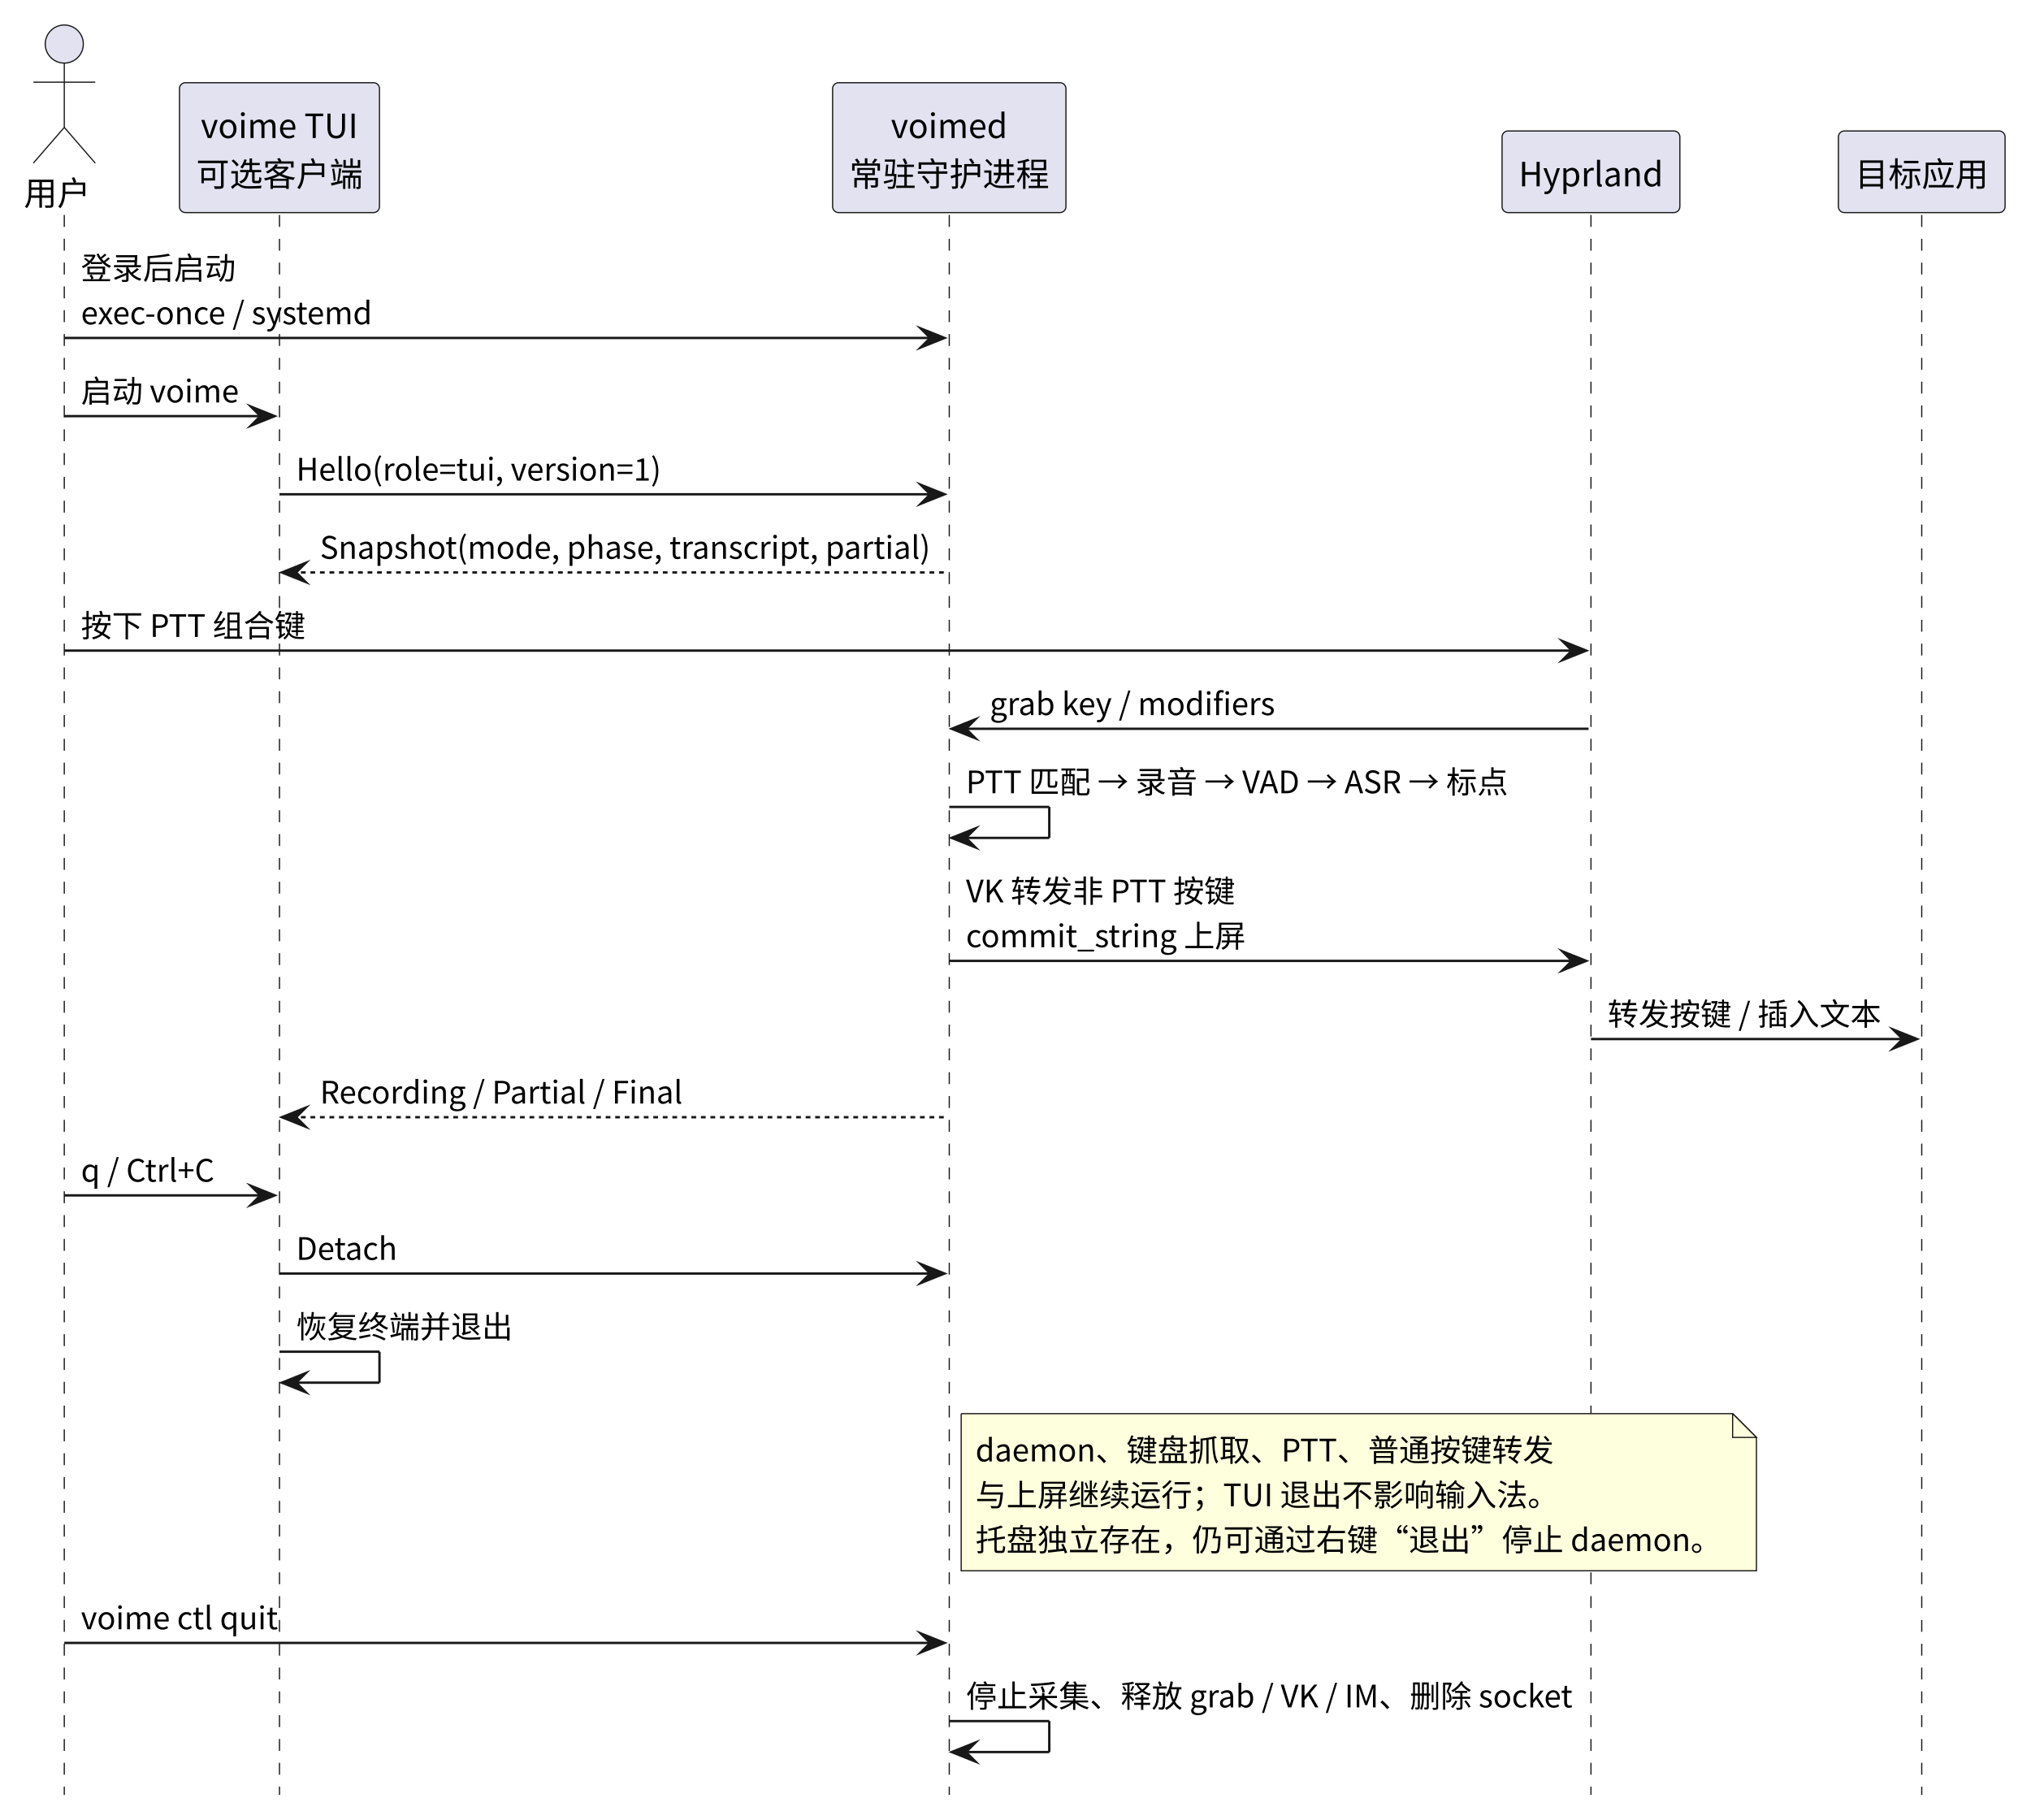
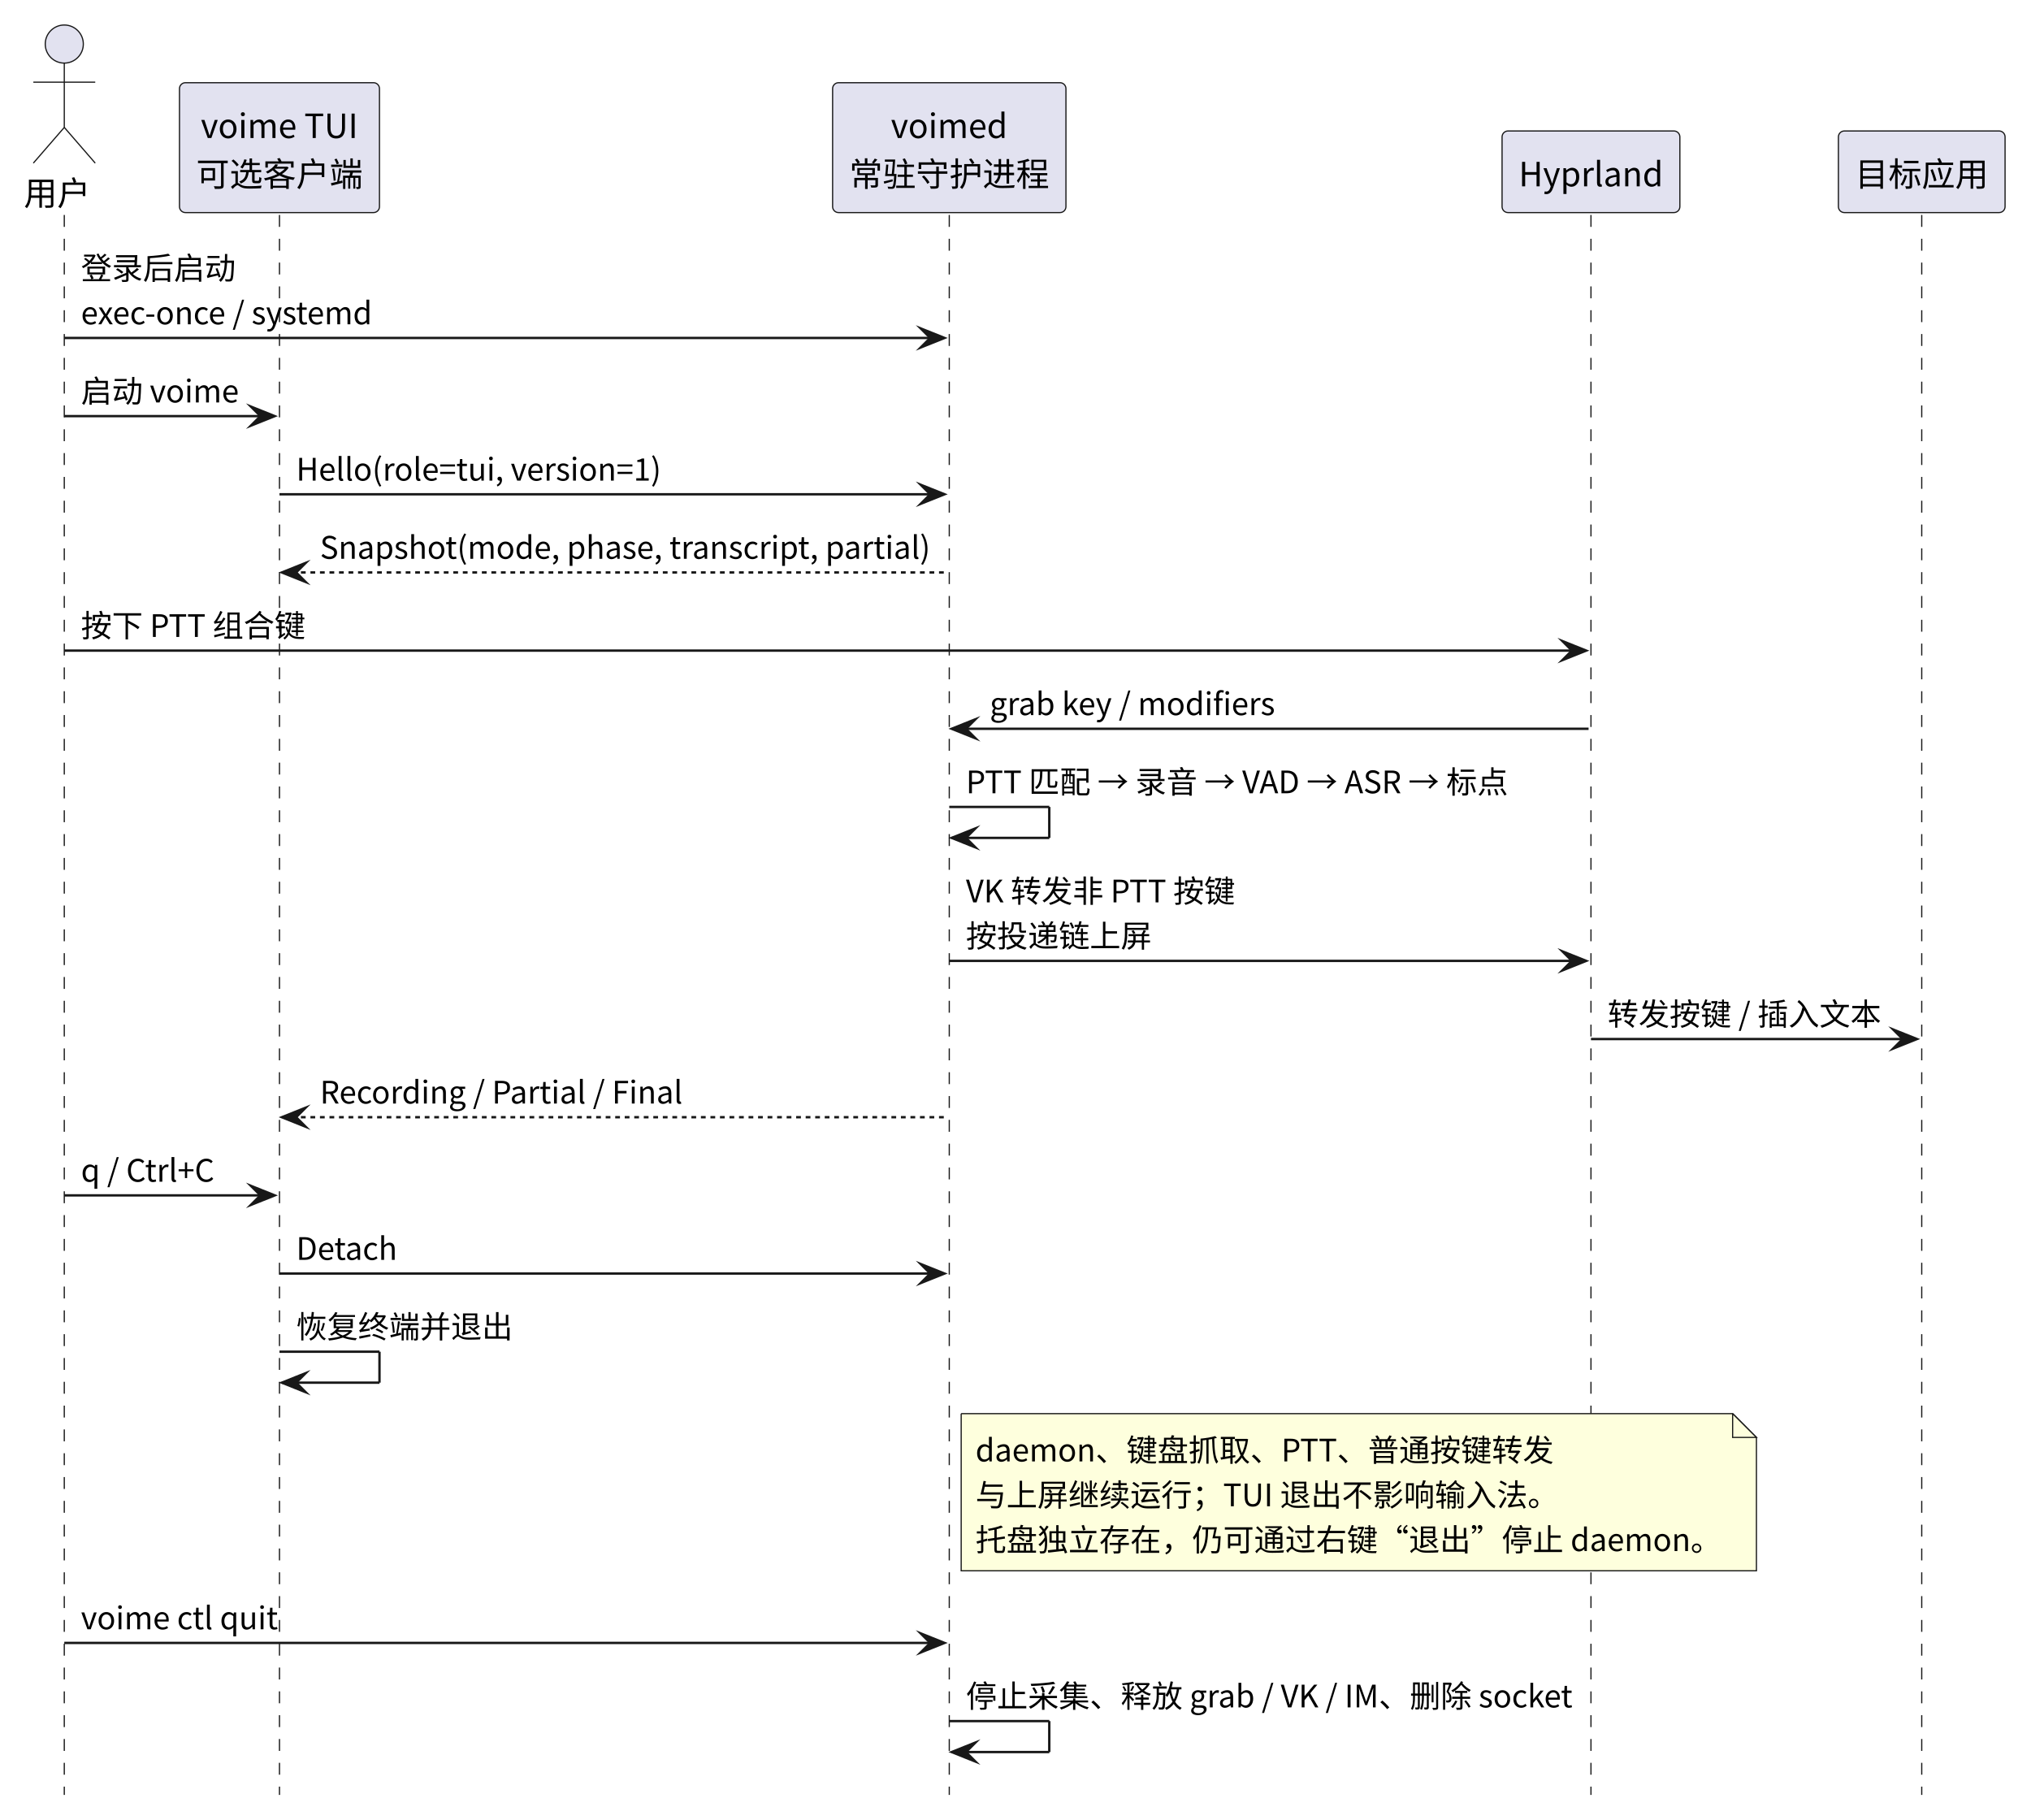
<svg xmlns="http://www.w3.org/2000/svg" version="1.1" data-diagram-type="SEQUENCE" style="width:853px;height:764px;background:#FFFFFF;" width="853px" height="764px" viewBox="0 0 853 764" zoomAndPan="magnify" preserveAspectRatio="none" contentStyleType="text/css">
  <defs />
  <g font-family="sans-serif" lengthAdjust="spacing">
    <g>
      <rect x="23.5" y="90.272" width="8" height="663.48" fill="#000" fill-opacity="0" />
      <line x1="27" y1="90.272" x2="27" y2="753.752" style="stroke:#181818;stroke-width:0.5;stroke-dasharray:5,5;" />
    </g>
    <g>
      <rect x="113.878" y="90.272" width="8" height="663.48" fill="#000" fill-opacity="0" />
      <line x1="117.378" y1="90.272" x2="117.378" y2="753.752" style="stroke:#181818;stroke-width:0.5;stroke-dasharray:5,5;" />
    </g>
    <g>
      <rect x="395.187" y="90.272" width="8" height="663.48" fill="#000" fill-opacity="0" />
      <line x1="398.687" y1="90.272" x2="398.687" y2="753.752" style="stroke:#181818;stroke-width:0.5;stroke-dasharray:5,5;" />
    </g>
    <g>
      <rect x="664.689" y="90.272" width="8" height="663.48" fill="#000" fill-opacity="0" />
      <line x1="668.189" y1="90.272" x2="668.189" y2="753.752" style="stroke:#181818;stroke-width:0.5;stroke-dasharray:5,5;" />
    </g>
    <g>
      <rect x="803.61" y="90.272" width="8" height="663.48" fill="#000" fill-opacity="0" />
      <line x1="807.11" y1="90.272" x2="807.11" y2="753.752" style="stroke:#181818;stroke-width:0.5;stroke-dasharray:5,5;" />
    </g>
    <text x="10" y="86.24" fill="#000" font-size="14" textLength="28" font-family="'Noto Sans CJK SC'">用户</text>
    <ellipse cx="27" cy="18.5" rx="8" ry="8" fill="#E2E2F0" style="stroke:#181818;stroke-width:0.5;" />
    <path d="M27,26.5 L27,53.5 M14,34.5 L40,34.5 M27,53.5 L14,68.5 M27,53.5 L40,68.5" style="stroke:#181818;stroke-width:0.5;" fill="none" />
    <rect x="75.378" y="34.728" width="84" height="54.544" fill="#E2E2F0" style="stroke:#181818;stroke-width:0.5;" rx="2.5" ry="2.5" />
    <text x="84.345" y="57.968" fill="#000" font-size="14" textLength="66.066" font-family="'Noto Sans CJK SC'">voime TUI</text>
    <text x="82.378" y="78.24" fill="#000" font-size="14" textLength="70" font-family="'Noto Sans CJK SC'">可选客户端</text>
    <rect x="349.687" y="34.728" width="98" height="54.544" fill="#E2E2F0" style="stroke:#181818;stroke-width:0.5;" rx="2.5" ry="2.5" />
    <text x="374.173" y="57.968" fill="#000" font-size="14" textLength="49.028" font-family="'Noto Sans CJK SC'">voimed</text>
    <text x="356.687" y="78.24" fill="#000" font-size="14" textLength="84" font-family="'Noto Sans CJK SC'">常驻守护进程</text>
    <rect x="630.852" y="55" width="74.676" height="34.272" fill="#E2E2F0" style="stroke:#181818;stroke-width:0.5;" rx="2.5" ry="2.5" />
    <text x="637.852" y="78.24" fill="#000" font-size="14" textLength="60.676" font-family="'Noto Sans CJK SC'">Hyprland</text>
    <rect x="772.11" y="55" width="70" height="34.272" fill="#E2E2F0" style="stroke:#181818;stroke-width:0.5;" rx="2.5" ry="2.5" />
    <text x="779.11" y="78.24" fill="#000" font-size="14" textLength="56" font-family="'Noto Sans CJK SC'">目标应用</text>
    <polygon points="386.687,137.92,396.687,141.92,386.687,145.92,390.687,141.92" fill="#181818" style="stroke:#181818;stroke-width:1;stroke-linejoin:miter;stroke-miterlimit:10;" />
    <line x1="27" y1="141.92" x2="392.687" y2="141.92" style="stroke:#181818;stroke-width:1;" />
    <text x="34" y="117.352" fill="#000" font-size="13" textLength="65" font-family="'Noto Sans CJK SC'">登录后启动</text>
    <text x="34" y="136.176" fill="#000" font-size="13" textLength="123.721" font-family="'Noto Sans CJK SC'">exec-once / systemd</text>
    <polygon points="105.378,170.744,115.378,174.744,105.378,178.744,109.378,174.744" fill="#181818" style="stroke:#181818;stroke-width:1;stroke-linejoin:miter;stroke-miterlimit:10;" />
    <line x1="27" y1="174.744" x2="111.378" y2="174.744" style="stroke:#181818;stroke-width:1;" />
    <text x="34" y="169" fill="#000" font-size="13" textLength="66.378" font-family="'Noto Sans CJK SC'">启动 voime</text>
    <polygon points="386.687,203.568,396.687,207.568,386.687,211.568,390.687,207.568" fill="#181818" style="stroke:#181818;stroke-width:1;stroke-linejoin:miter;stroke-miterlimit:10;" />
    <line x1="117.378" y1="207.568" x2="392.687" y2="207.568" style="stroke:#181818;stroke-width:1;" />
    <text x="124.378" y="201.824" fill="#000" font-size="13" textLength="153.556" font-family="'Noto Sans CJK SC'">Hello(role=tui, version=1)</text>
    <polygon points="128.378,236.392,118.378,240.392,128.378,244.392,124.378,240.392" fill="#181818" style="stroke:#181818;stroke-width:1;stroke-linejoin:miter;stroke-miterlimit:10;" />
    <line x1="122.378" y1="240.392" x2="397.687" y2="240.392" style="stroke:#181818;stroke-width:1;stroke-dasharray:2,2;" />
    <text x="134.378" y="234.648" fill="#000" font-size="13" textLength="257.309" font-family="'Noto Sans CJK SC'">Snapshot(mode, phase, transcript, partial)</text>
    <polygon points="656.189,269.216,666.189,273.216,656.189,277.216,660.189,273.216" fill="#181818" style="stroke:#181818;stroke-width:1;stroke-linejoin:miter;stroke-miterlimit:10;" />
    <line x1="27" y1="273.216" x2="662.189" y2="273.216" style="stroke:#181818;stroke-width:1;" />
    <text x="34" y="267.472" fill="#000" font-size="13" textLength="94.627" font-family="'Noto Sans CJK SC'">按下 PTT 组合键</text>
    <polygon points="409.687,302.04,399.687,306.04,409.687,310.04,405.687,306.04" fill="#181818" style="stroke:#181818;stroke-width:1;stroke-linejoin:miter;stroke-miterlimit:10;" />
    <line x1="403.687" y1="306.04" x2="667.189" y2="306.04" style="stroke:#181818;stroke-width:1;" />
    <text x="415.687" y="300.296" fill="#000" font-size="13" textLength="120.393" font-family="'Noto Sans CJK SC'">grab key / modifiers</text>
    <line x1="398.687" y1="338.864" x2="440.687" y2="338.864" style="stroke:#181818;stroke-width:1;" />
    <line x1="440.687" y1="338.864" x2="440.687" y2="351.864" style="stroke:#181818;stroke-width:1;" />
    <line x1="399.687" y1="351.864" x2="440.687" y2="351.864" style="stroke:#181818;stroke-width:1;" />
    <polygon points="409.687,347.864,399.687,351.864,409.687,355.864,405.687,351.864" fill="#181818" style="stroke:#181818;stroke-width:1;stroke-linejoin:miter;stroke-miterlimit:10;" />
    <text x="405.687" y="333.12" fill="#000" font-size="13" textLength="228.241" font-family="'Noto Sans CJK SC'">PTT 匹配 → 录音 → VAD → ASR → 标点</text>
    <polygon points="656.189,399.512,666.189,403.512,656.189,407.512,660.189,403.512" fill="#181818" style="stroke:#181818;stroke-width:1;stroke-linejoin:miter;stroke-miterlimit:10;" />
    <line x1="398.687" y1="403.512" x2="662.189" y2="403.512" style="stroke:#181818;stroke-width:1;" />
    <text x="405.687" y="378.944" fill="#000" font-size="13" textLength="113.412" font-family="'Noto Sans CJK SC'">VK 转发非 PTT 按键</text>
-     <text x="405.687" y="397.768" fill="#000" font-size="13" textLength="118.105" font-family="'Noto Sans CJK SC'">commit_string 上屏</text>
+     <text x="405.687" y="397.768" fill="#000" font-size="13" textLength="78" font-family="'Noto Sans CJK SC'">按投递链上屏</text>
    <polygon points="795.11,432.336,805.11,436.336,795.11,440.336,799.11,436.336" fill="#181818" style="stroke:#181818;stroke-width:1;stroke-linejoin:miter;stroke-miterlimit:10;" />
    <line x1="668.189" y1="436.336" x2="801.11" y2="436.336" style="stroke:#181818;stroke-width:1;" />
    <text x="675.189" y="430.592" fill="#000" font-size="13" textLength="114.92" font-family="'Noto Sans CJK SC'">转发按键 / 插入文本</text>
    <polygon points="128.378,465.16,118.378,469.16,128.378,473.16,124.378,469.16" fill="#181818" style="stroke:#181818;stroke-width:1;stroke-linejoin:miter;stroke-miterlimit:10;" />
    <line x1="122.378" y1="469.16" x2="397.687" y2="469.16" style="stroke:#181818;stroke-width:1;stroke-dasharray:2,2;" />
    <text x="134.378" y="463.416" fill="#000" font-size="13" textLength="153.517" font-family="'Noto Sans CJK SC'">Recording / Partial / Final</text>
    <polygon points="105.378,497.984,115.378,501.984,105.378,505.984,109.378,501.984" fill="#181818" style="stroke:#181818;stroke-width:1;stroke-linejoin:miter;stroke-miterlimit:10;" />
    <line x1="27" y1="501.984" x2="111.378" y2="501.984" style="stroke:#181818;stroke-width:1;" />
    <text x="34" y="496.24" fill="#000" font-size="13" textLength="56.42" font-family="'Noto Sans CJK SC'">q / Ctrl+C</text>
    <polygon points="386.687,530.808,396.687,534.808,386.687,538.808,390.687,534.808" fill="#181818" style="stroke:#181818;stroke-width:1;stroke-linejoin:miter;stroke-miterlimit:10;" />
    <line x1="117.378" y1="534.808" x2="392.687" y2="534.808" style="stroke:#181818;stroke-width:1;" />
    <text x="124.378" y="529.064" fill="#000" font-size="13" textLength="42.887" font-family="'Noto Sans CJK SC'">Detach</text>
    <line x1="117.378" y1="567.632" x2="159.378" y2="567.632" style="stroke:#181818;stroke-width:1;" />
    <line x1="159.378" y1="567.632" x2="159.378" y2="580.632" style="stroke:#181818;stroke-width:1;" />
    <line x1="118.378" y1="580.632" x2="159.378" y2="580.632" style="stroke:#181818;stroke-width:1;" />
    <polygon points="128.378,576.632,118.378,580.632,128.378,584.632,124.378,580.632" fill="#181818" style="stroke:#181818;stroke-width:1;stroke-linejoin:miter;stroke-miterlimit:10;" />
    <text x="124.378" y="561.888" fill="#000" font-size="13" textLength="91" font-family="'Noto Sans CJK SC'">恢复终端并退出</text>
    <path d="M403.687,593.632 L403.687,659.632 L737.687,659.632 L737.687,603.632 L727.687,593.632 L403.687,593.632" style="stroke:#181818;stroke-width:0.5;" fill="#FEFFDD" />
    <path d="M727.687,593.632 L727.687,603.632 L737.687,603.632 L727.687,593.632" style="stroke:#181818;stroke-width:0.5;" fill="#FEFFDD" />
    <text x="409.687" y="613.712" fill="#000" font-size="13" textLength="243.23" font-family="'Noto Sans CJK SC'">daemon、键盘抓取、PTT、普通按键转发</text>
    <text x="409.687" y="632.536" fill="#000" font-size="13" textLength="244.881" font-family="'Noto Sans CJK SC'">与上屏继续运行；TUI 退出不影响输入法。</text>
    <text x="409.687" y="651.36" fill="#000" font-size="13" textLength="313.339" font-family="'Noto Sans CJK SC'">托盘独立存在，仍可通过右键“退出”停止 daemon。</text>
    <polygon points="386.687,685.928,396.687,689.928,386.687,693.928,390.687,689.928" fill="#181818" style="stroke:#181818;stroke-width:1;stroke-linejoin:miter;stroke-miterlimit:10;" />
    <line x1="27" y1="689.928" x2="392.687" y2="689.928" style="stroke:#181818;stroke-width:1;" />
    <text x="34" y="684.184" fill="#000" font-size="13" textLength="82.94" font-family="'Noto Sans CJK SC'">voime ctl quit</text>
    <line x1="398.687" y1="722.752" x2="440.687" y2="722.752" style="stroke:#181818;stroke-width:1;" />
    <line x1="440.687" y1="722.752" x2="440.687" y2="735.752" style="stroke:#181818;stroke-width:1;" />
    <line x1="399.687" y1="735.752" x2="440.687" y2="735.752" style="stroke:#181818;stroke-width:1;" />
    <polygon points="409.687,731.752,399.687,735.752,409.687,739.752,405.687,735.752" fill="#181818" style="stroke:#181818;stroke-width:1;stroke-linejoin:miter;stroke-miterlimit:10;" />
    <text x="405.687" y="717.008" fill="#000" font-size="13" textLength="255.502" font-family="'Noto Sans CJK SC'">停止采集、释放 grab / VK / IM、删除 socket</text>
  </g>
</svg>
